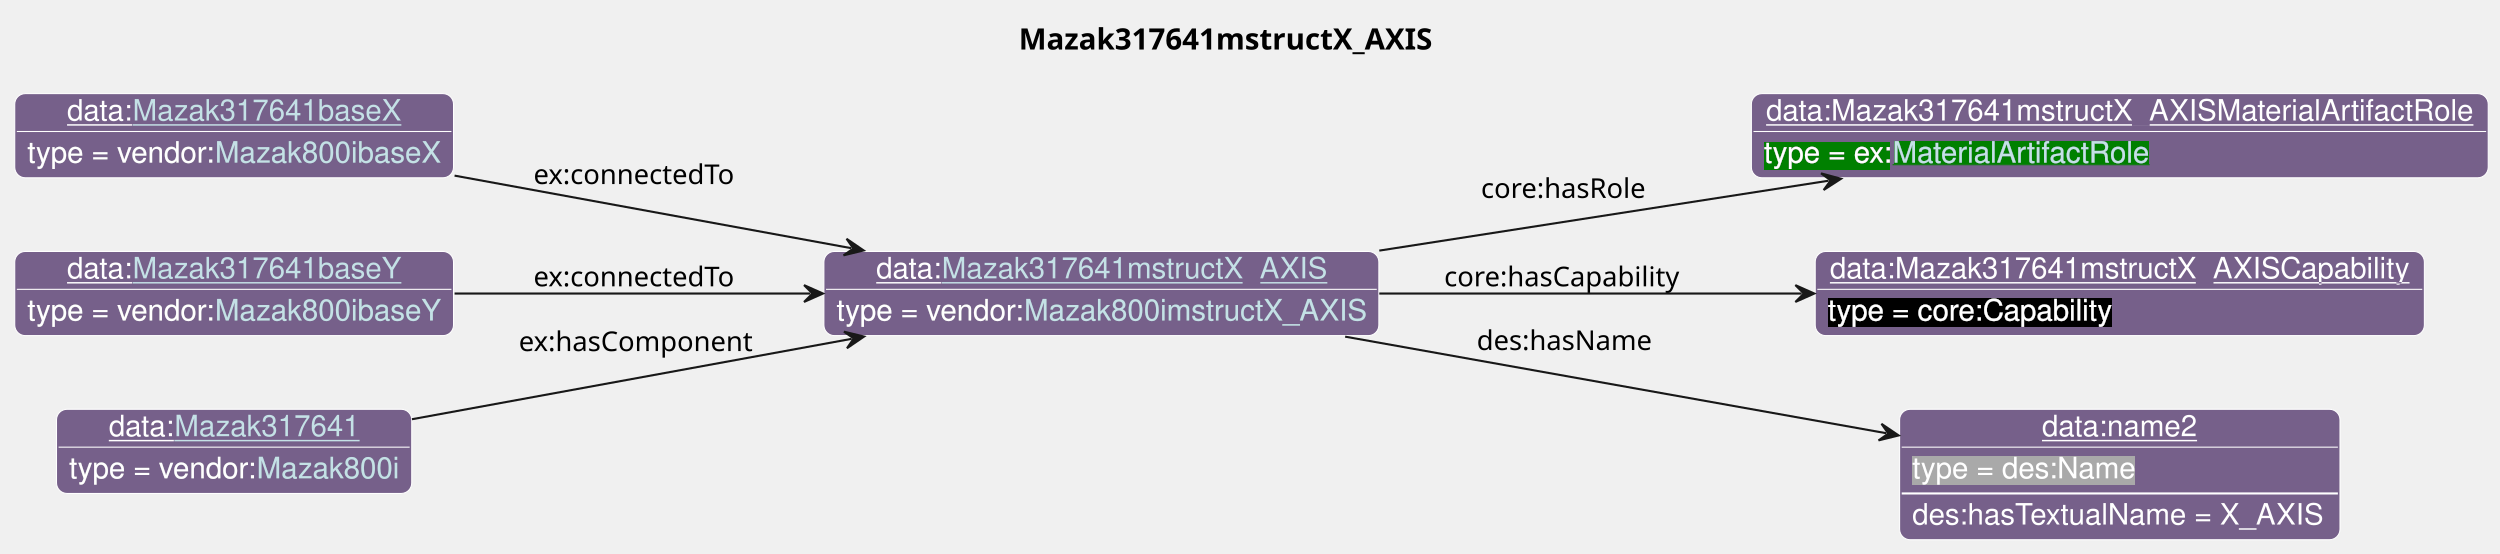
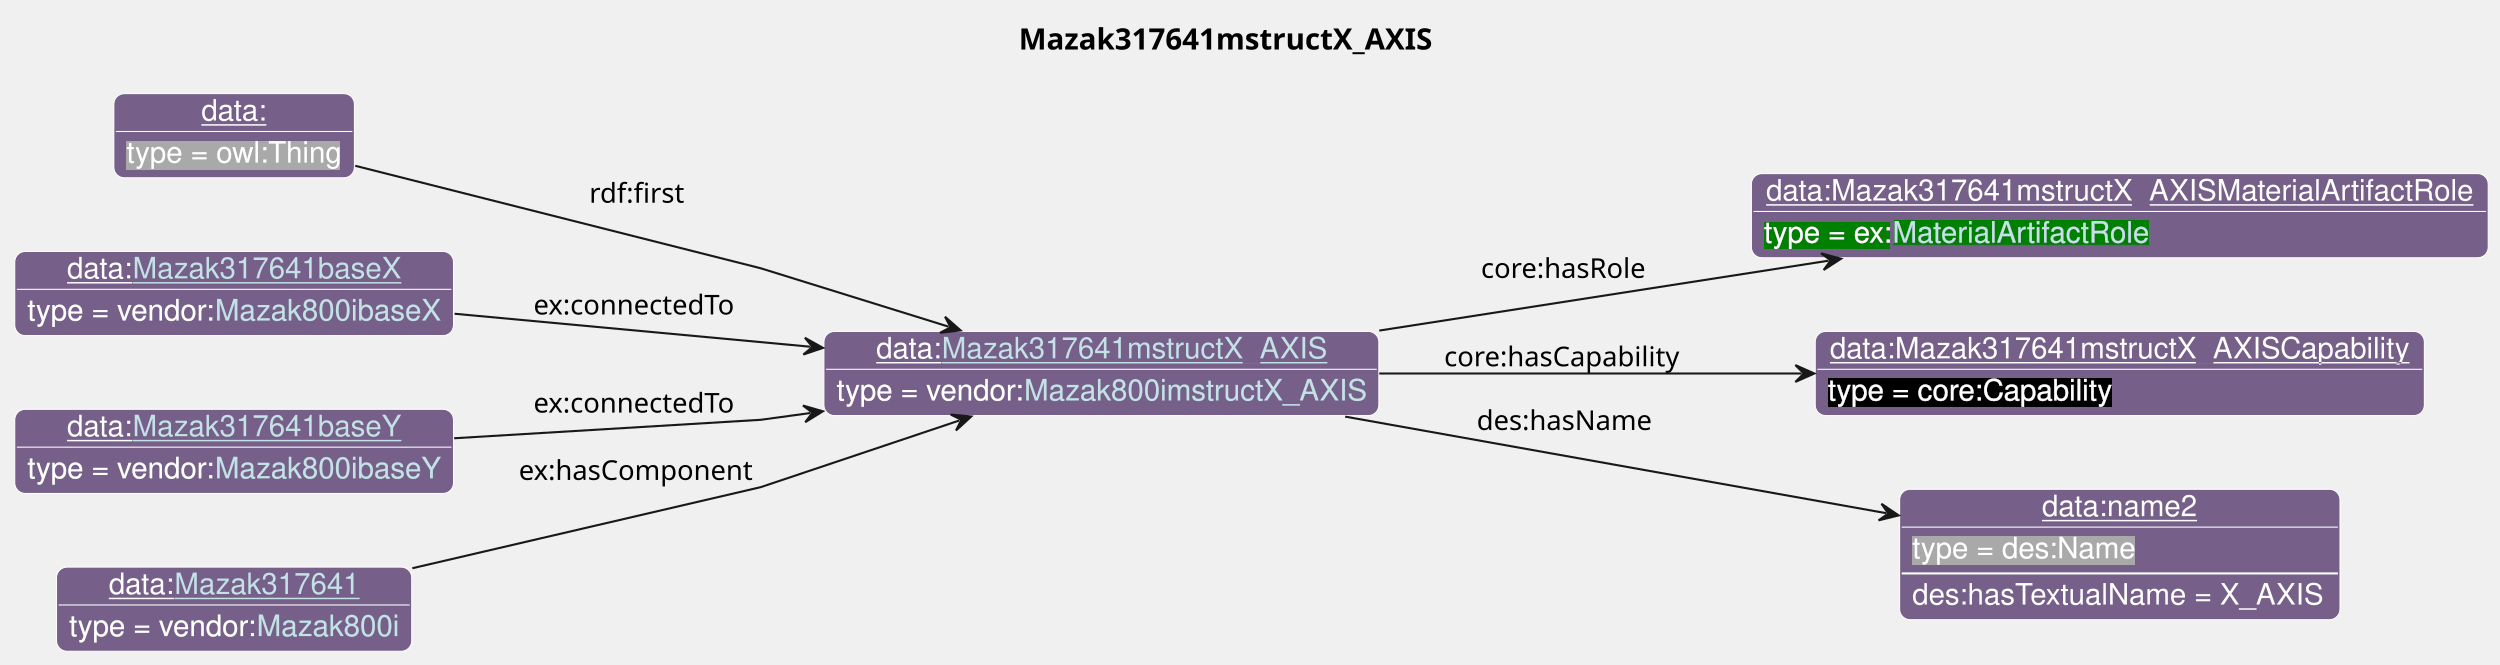
- <svg xmlns="http://www.w3.org/2000/svg" xmlns:xlink="http://www.w3.org/1999/xlink" contentStyleType="text/css" data-diagram-type="CLASS" height="263px" preserveAspectRatio="none" style="width:1188px;height:263px;background:#FFFFFF;" version="1.1" viewBox="0 0 1188 263" width="1188px" zoomAndPan="magnify">
+ <svg xmlns="http://www.w3.org/2000/svg" xmlns:xlink="http://www.w3.org/1999/xlink" contentStyleType="text/css" data-diagram-type="CLASS" height="316px" preserveAspectRatio="none" style="width:1188px;height:316px;background:#FFFFFF;" version="1.1" viewBox="0 0 1188 316" width="1188px" zoomAndPan="magnify">
  <defs>
-     <filter height="1" id="b1q9hamha615410" width="1" x="0" y="0">
+     <filter height="1" id="b1021da1fv2ynr0" width="1" x="0" y="0">
      <feFlood flood-color="#76608A" result="flood" />
      <feComposite in="SourceGraphic" in2="flood" operator="over" />
    </filter>
-     <filter height="1" id="b1q9hamha615411" width="1" x="0" y="0">
+     <filter height="1" id="b1021da1fv2ynr1" width="1" x="0" y="0">
      <feFlood flood-color="#008000" result="flood" />
      <feComposite in="SourceGraphic" in2="flood" operator="over" />
    </filter>
-     <filter height="1" id="b1q9hamha615412" width="1" x="0" y="0">
+     <filter height="1" id="b1021da1fv2ynr2" width="1" x="0" y="0">
      <feFlood flood-color="#000000" result="flood" />
      <feComposite in="SourceGraphic" in2="flood" operator="over" />
    </filter>
-     <filter height="1" id="b1q9hamha615413" width="1" x="0" y="0">
+     <filter height="1" id="b1021da1fv2ynr3" width="1" x="0" y="0">
      <feFlood flood-color="#A9A9A9" result="flood" />
      <feComposite in="SourceGraphic" in2="flood" operator="over" />
    </filter>
  </defs>
  <g>
    <g class="title" data-source-line="13">
      <text fill="#000000" font-family="sans-serif" font-size="14" font-weight="bold" lengthAdjust="spacing" textLength="206.185" x="484.111" y="23.535">Mazak317641mstructX_AXIS</text>
    </g>
    <g class="entity" data-entity="o0" data-source-line="131" data-uid="ent0002" id="entity_o0">
-       <rect fill="#76608A" height="40" rx="5" ry="5" style="stroke:#FFFFFF;stroke-width:0.5;" width="263.733" x="391.51" y="119.488" />
-       <text fill="#FFFFFF" font-family="Helvetica" font-size="14" lengthAdjust="spacing" text-decoration="underline" textLength="31.138" x="416.374" y="132.269">data:</text>
+       <rect fill="#76608A" height="40" rx="5" ry="5" style="stroke:#FFFFFF;stroke-width:0.5;" width="263.733" x="391.51" y="157.488" />
+       <text fill="#FFFFFF" font-family="Helvetica" font-size="14" lengthAdjust="spacing" text-decoration="underline" textLength="31.138" x="416.374" y="170.269">data:</text>
      <a href="./Mazak317641mstructX_AXIS.html" target="_top" title="./Mazak317641mstructX_AXIS.html" xlink:actuate="onRequest" xlink:href="./Mazak317641mstructX_AXIS.html" xlink:show="new" xlink:title="./Mazak317641mstructX_AXIS.html" xlink:type="simple">
-         <text fill="#C4E1E6" font-family="Helvetica" font-size="14" lengthAdjust="spacing" text-decoration="underline" textLength="182.868" x="447.512" y="132.269">Mazak317641mstructX_AXIS</text>
+         <text fill="#C4E1E6" font-family="Helvetica" font-size="14" lengthAdjust="spacing" text-decoration="underline" textLength="182.868" x="447.512" y="170.269">Mazak317641mstructX_AXIS</text>
      </a>
-       <line style="stroke:#FFFFFF;stroke-width:0.5;" x1="392.51" x2="654.243" y1="137.488" y2="137.488" />
-       <text fill="#FFFFFF" filter="url(#b1q9hamha615410)" font-family="Helvetica" font-size="14" lengthAdjust="spacing" textLength="89.113" x="397.51" y="152.269">type = vendor:</text>
+       <line style="stroke:#FFFFFF;stroke-width:0.5;" x1="392.51" x2="654.243" y1="175.488" y2="175.488" />
+       <text fill="#FFFFFF" filter="url(#b1021da1fv2ynr0)" font-family="Helvetica" font-size="14" lengthAdjust="spacing" textLength="89.113" x="397.51" y="190.269">type = vendor:</text>
      <a href="../Mazak.html#Mazak800imstructX_AXIS" target="_top" title="../Mazak.html#Mazak800imstructX_AXIS" xlink:actuate="onRequest" xlink:href="../Mazak.html#Mazak800imstructX_AXIS" xlink:show="new" xlink:title="../Mazak.html#Mazak800imstructX_AXIS" xlink:type="simple">
-         <text fill="#C4E1E6" filter="url(#b1q9hamha615410)" font-family="Helvetica" font-size="14" lengthAdjust="spacing" textLength="162.62" x="486.623" y="152.269">Mazak800imstructX_AXIS</text>
-         <line style="stroke:#76608A;stroke-width:0.5;" x1="486.623" x2="649.243" y1="153.269" y2="153.269" />
+         <text fill="#C4E1E6" filter="url(#b1021da1fv2ynr0)" font-family="Helvetica" font-size="14" lengthAdjust="spacing" textLength="162.62" x="486.623" y="190.269">Mazak800imstructX_AXIS</text>
+         <line style="stroke:#76608A;stroke-width:0.5;" x1="486.623" x2="649.243" y1="191.269" y2="191.269" />
      </a>
    </g>
    <g class="entity" data-entity="o1" data-source-line="131" data-uid="ent0003" id="entity_o1">
-       <rect fill="#76608A" height="40" rx="5" ry="5" style="stroke:#FFFFFF;stroke-width:0.5;" width="350.157" x="832.25" y="44.488" />
-       <text fill="#FFFFFF" font-family="Helvetica" font-size="14" lengthAdjust="spacing" text-decoration="underline" textLength="336.157" x="839.25" y="57.269">data:Mazak317641mstructX_AXISMaterialArtifactRole</text>
-       <line style="stroke:#FFFFFF;stroke-width:0.5;" x1="833.25" x2="1181.407" y1="62.488" y2="62.488" />
-       <text fill="#FFFFFF" filter="url(#b1q9hamha615411)" font-family="Helvetica" font-size="14" lengthAdjust="spacing" textLength="61.093" x="838.25" y="77.269">type = ex:</text>
+       <rect fill="#76608A" height="40" rx="5" ry="5" style="stroke:#FFFFFF;stroke-width:0.5;" width="350.157" x="832.25" y="82.488" />
+       <text fill="#FFFFFF" font-family="Helvetica" font-size="14" lengthAdjust="spacing" text-decoration="underline" textLength="336.157" x="839.25" y="95.269">data:Mazak317641mstructX_AXISMaterialArtifactRole</text>
+       <line style="stroke:#FFFFFF;stroke-width:0.5;" x1="833.25" x2="1181.407" y1="100.488" y2="100.488" />
+       <text fill="#FFFFFF" filter="url(#b1021da1fv2ynr1)" font-family="Helvetica" font-size="14" lengthAdjust="spacing" textLength="61.093" x="838.25" y="115.269">type = ex:</text>
      <a href="../Example.html#MaterialArtifactRole" target="_top" title="../Example.html#MaterialArtifactRole" xlink:actuate="onRequest" xlink:href="../Example.html#MaterialArtifactRole" xlink:show="new" xlink:title="../Example.html#MaterialArtifactRole" xlink:type="simple">
-         <text fill="#C4E1E6" filter="url(#b1q9hamha615411)" font-family="Helvetica" font-size="14" lengthAdjust="spacing" textLength="122.151" x="899.343" y="77.269">MaterialArtifactRole</text>
-         <line style="stroke:#008000;stroke-width:0.5;" x1="899.343" x2="1021.494" y1="78.269" y2="78.269" />
+         <text fill="#C4E1E6" filter="url(#b1021da1fv2ynr1)" font-family="Helvetica" font-size="14" lengthAdjust="spacing" textLength="122.151" x="899.343" y="115.269">MaterialArtifactRole</text>
+         <line style="stroke:#008000;stroke-width:0.5;" x1="899.343" x2="1021.494" y1="116.269" y2="116.269" />
      </a>
    </g>
    <g class="entity" data-entity="o2" data-source-line="131" data-uid="ent0004" id="entity_o2">
-       <rect fill="#76608A" height="40" rx="5" ry="5" style="stroke:#FFFFFF;stroke-width:0.5;" width="289.481" x="862.58" y="119.488" />
-       <text fill="#FFFFFF" font-family="Helvetica" font-size="14" lengthAdjust="spacing" text-decoration="underline" textLength="275.481" x="869.58" y="132.269">data:Mazak317641mstructX_AXISCapability</text>
-       <line style="stroke:#FFFFFF;stroke-width:0.5;" x1="863.58" x2="1151.061" y1="137.488" y2="137.488" />
-       <text fill="#FFFFFF" filter="url(#b1q9hamha615412)" font-family="Helvetica" font-size="14" lengthAdjust="spacing" textLength="135.017" x="868.58" y="152.269">type = core:Capability</text>
+       <rect fill="#76608A" height="40" rx="5" ry="5" style="stroke:#FFFFFF;stroke-width:0.5;" width="289.481" x="862.58" y="157.488" />
+       <text fill="#FFFFFF" font-family="Helvetica" font-size="14" lengthAdjust="spacing" text-decoration="underline" textLength="275.481" x="869.58" y="170.269">data:Mazak317641mstructX_AXISCapability</text>
+       <line style="stroke:#FFFFFF;stroke-width:0.5;" x1="863.58" x2="1151.061" y1="175.488" y2="175.488" />
+       <text fill="#FFFFFF" filter="url(#b1021da1fv2ynr2)" font-family="Helvetica" font-size="14" lengthAdjust="spacing" textLength="135.017" x="868.58" y="190.269">type = core:Capability</text>
    </g>
    <g class="entity" data-entity="o3" data-source-line="131" data-uid="ent0005" id="entity_o3">
-       <rect fill="#76608A" height="62" rx="5" ry="5" style="stroke:#FFFFFF;stroke-width:0.5;" width="209.272" x="902.69" y="194.488" />
-       <text fill="#FFFFFF" font-family="Helvetica" font-size="14" lengthAdjust="spacing" text-decoration="underline" textLength="73.944" x="970.354" y="207.269">data:name2</text>
-       <line style="stroke:#FFFFFF;stroke-width:0.5;" x1="903.69" x2="1110.961" y1="212.488" y2="212.488" />
-       <text fill="#FFFFFF" filter="url(#b1q9hamha615413)" font-family="Helvetica" font-size="14" lengthAdjust="spacing" textLength="106.224" x="908.69" y="227.269">type = des:Name</text>
-       <line style="stroke:#FFFFFF;stroke-width:1;" x1="903.69" x2="1110.961" y1="234.488" y2="234.488" />
-       <text fill="#FFFFFF" font-family="Helvetica" font-size="14" lengthAdjust="spacing" textLength="197.272" x="908.69" y="249.269">des:hasTextualName = X_AXIS</text>
+       <rect fill="#76608A" height="62" rx="5" ry="5" style="stroke:#FFFFFF;stroke-width:0.5;" width="209.272" x="902.69" y="232.488" />
+       <text fill="#FFFFFF" font-family="Helvetica" font-size="14" lengthAdjust="spacing" text-decoration="underline" textLength="73.944" x="970.354" y="245.269">data:name2</text>
+       <line style="stroke:#FFFFFF;stroke-width:0.5;" x1="903.69" x2="1110.961" y1="250.488" y2="250.488" />
+       <text fill="#FFFFFF" filter="url(#b1021da1fv2ynr3)" font-family="Helvetica" font-size="14" lengthAdjust="spacing" textLength="106.224" x="908.69" y="265.269">type = des:Name</text>
+       <line style="stroke:#FFFFFF;stroke-width:1;" x1="903.69" x2="1110.961" y1="272.488" y2="272.488" />
+       <text fill="#FFFFFF" font-family="Helvetica" font-size="14" lengthAdjust="spacing" textLength="197.272" x="908.69" y="287.269">des:hasTextualName = X_AXIS</text>
    </g>
    <g class="entity" data-entity="o4" data-source-line="131" data-uid="ent0006" id="entity_o4">
-       <rect fill="#76608A" height="40" rx="5" ry="5" style="stroke:#FFFFFF;stroke-width:0.5;" width="208.513" x="7" y="44.488" />
-       <text fill="#FFFFFF" font-family="Helvetica" font-size="14" lengthAdjust="spacing" text-decoration="underline" textLength="31.138" x="31.864" y="57.269">data:</text>
-       <a href="./Mazak317641baseX.html" target="_top" title="./Mazak317641baseX.html" xlink:actuate="onRequest" xlink:href="./Mazak317641baseX.html" xlink:show="new" xlink:title="./Mazak317641baseX.html" xlink:type="simple">
-         <text fill="#C4E1E6" font-family="Helvetica" font-size="14" lengthAdjust="spacing" text-decoration="underline" textLength="127.647" x="63.002" y="57.269">Mazak317641baseX</text>
-       </a>
-       <line style="stroke:#FFFFFF;stroke-width:0.5;" x1="8" x2="214.513" y1="62.488" y2="62.488" />
-       <text fill="#FFFFFF" filter="url(#b1q9hamha615410)" font-family="Helvetica" font-size="14" lengthAdjust="spacing" textLength="89.113" x="13" y="77.269">type = vendor:</text>
-       <a href="../Mazak.html#Mazak800ibaseX" target="_top" title="../Mazak.html#Mazak800ibaseX" xlink:actuate="onRequest" xlink:href="../Mazak.html#Mazak800ibaseX" xlink:show="new" xlink:title="../Mazak.html#Mazak800ibaseX" xlink:type="simple">
-         <text fill="#C4E1E6" filter="url(#b1q9hamha615410)" font-family="Helvetica" font-size="14" lengthAdjust="spacing" textLength="107.399" x="102.113" y="77.269">Mazak800ibaseX</text>
-         <line style="stroke:#76608A;stroke-width:0.5;" x1="102.113" x2="209.513" y1="78.269" y2="78.269" />
-       </a>
+       <rect fill="#76608A" height="40" rx="5" ry="5" style="stroke:#FFFFFF;stroke-width:0.5;" width="114.334" x="54.09" y="44.488" />
+       <text fill="#FFFFFF" font-family="Helvetica" font-size="14" lengthAdjust="spacing" text-decoration="underline" textLength="31.138" x="95.688" y="57.269">data:</text>
+       <line style="stroke:#FFFFFF;stroke-width:0.5;" x1="55.09" x2="167.424" y1="62.488" y2="62.488" />
+       <text fill="#FFFFFF" filter="url(#b1021da1fv2ynr3)" font-family="Helvetica" font-size="14" lengthAdjust="spacing" textLength="102.334" x="60.09" y="77.269">type = owl:Thing</text>
    </g>
    <g class="entity" data-entity="o5" data-source-line="131" data-uid="ent0007" id="entity_o5">
      <rect fill="#76608A" height="40" rx="5" ry="5" style="stroke:#FFFFFF;stroke-width:0.5;" width="208.513" x="7" y="119.488" />
      <text fill="#FFFFFF" font-family="Helvetica" font-size="14" lengthAdjust="spacing" text-decoration="underline" textLength="31.138" x="31.864" y="132.269">data:</text>
-       <a href="./Mazak317641baseY.html" target="_top" title="./Mazak317641baseY.html" xlink:actuate="onRequest" xlink:href="./Mazak317641baseY.html" xlink:show="new" xlink:title="./Mazak317641baseY.html" xlink:type="simple">
-         <text fill="#C4E1E6" font-family="Helvetica" font-size="14" lengthAdjust="spacing" text-decoration="underline" textLength="127.647" x="63.002" y="132.269">Mazak317641baseY</text>
+       <a href="./Mazak317641baseX.html" target="_top" title="./Mazak317641baseX.html" xlink:actuate="onRequest" xlink:href="./Mazak317641baseX.html" xlink:show="new" xlink:title="./Mazak317641baseX.html" xlink:type="simple">
+         <text fill="#C4E1E6" font-family="Helvetica" font-size="14" lengthAdjust="spacing" text-decoration="underline" textLength="127.647" x="63.002" y="132.269">Mazak317641baseX</text>
      </a>
      <line style="stroke:#FFFFFF;stroke-width:0.5;" x1="8" x2="214.513" y1="137.488" y2="137.488" />
-       <text fill="#FFFFFF" filter="url(#b1q9hamha615410)" font-family="Helvetica" font-size="14" lengthAdjust="spacing" textLength="89.113" x="13" y="152.269">type = vendor:</text>
-       <a href="../Mazak.html#Mazak800ibaseY" target="_top" title="../Mazak.html#Mazak800ibaseY" xlink:actuate="onRequest" xlink:href="../Mazak.html#Mazak800ibaseY" xlink:show="new" xlink:title="../Mazak.html#Mazak800ibaseY" xlink:type="simple">
-         <text fill="#C4E1E6" filter="url(#b1q9hamha615410)" font-family="Helvetica" font-size="14" lengthAdjust="spacing" textLength="107.399" x="102.113" y="152.269">Mazak800ibaseY</text>
+       <text fill="#FFFFFF" filter="url(#b1021da1fv2ynr0)" font-family="Helvetica" font-size="14" lengthAdjust="spacing" textLength="89.113" x="13" y="152.269">type = vendor:</text>
+       <a href="../Mazak.html#Mazak800ibaseX" target="_top" title="../Mazak.html#Mazak800ibaseX" xlink:actuate="onRequest" xlink:href="../Mazak.html#Mazak800ibaseX" xlink:show="new" xlink:title="../Mazak.html#Mazak800ibaseX" xlink:type="simple">
+         <text fill="#C4E1E6" filter="url(#b1021da1fv2ynr0)" font-family="Helvetica" font-size="14" lengthAdjust="spacing" textLength="107.399" x="102.113" y="152.269">Mazak800ibaseX</text>
        <line style="stroke:#76608A;stroke-width:0.5;" x1="102.113" x2="209.513" y1="153.269" y2="153.269" />
      </a>
    </g>
    <g class="entity" data-entity="o6" data-source-line="131" data-uid="ent0008" id="entity_o6">
-       <rect fill="#76608A" height="40" rx="5" ry="5" style="stroke:#FFFFFF;stroke-width:0.5;" width="168.816" x="26.85" y="194.488" />
-       <text fill="#FFFFFF" font-family="Helvetica" font-size="14" lengthAdjust="spacing" text-decoration="underline" textLength="31.138" x="51.714" y="207.269">data:</text>
-       <a href="./Mazak317641.html" target="_top" title="./Mazak317641.html" xlink:actuate="onRequest" xlink:href="./Mazak317641.html" xlink:show="new" xlink:title="./Mazak317641.html" xlink:type="simple">
-         <text fill="#C4E1E6" font-family="Helvetica" font-size="14" lengthAdjust="spacing" text-decoration="underline" textLength="87.951" x="82.852" y="207.269">Mazak317641</text>
+       <rect fill="#76608A" height="40" rx="5" ry="5" style="stroke:#FFFFFF;stroke-width:0.5;" width="208.513" x="7" y="194.488" />
+       <text fill="#FFFFFF" font-family="Helvetica" font-size="14" lengthAdjust="spacing" text-decoration="underline" textLength="31.138" x="31.864" y="207.269">data:</text>
+       <a href="./Mazak317641baseY.html" target="_top" title="./Mazak317641baseY.html" xlink:actuate="onRequest" xlink:href="./Mazak317641baseY.html" xlink:show="new" xlink:title="./Mazak317641baseY.html" xlink:type="simple">
+         <text fill="#C4E1E6" font-family="Helvetica" font-size="14" lengthAdjust="spacing" text-decoration="underline" textLength="127.647" x="63.002" y="207.269">Mazak317641baseY</text>
      </a>
-       <line style="stroke:#FFFFFF;stroke-width:0.5;" x1="27.85" x2="194.666" y1="212.488" y2="212.488" />
-       <text fill="#FFFFFF" filter="url(#b1q9hamha615410)" font-family="Helvetica" font-size="14" lengthAdjust="spacing" textLength="89.113" x="32.85" y="227.269">type = vendor:</text>
-       <a href="../Mazak.html#Mazak800i" target="_top" title="../Mazak.html#Mazak800i" xlink:actuate="onRequest" xlink:href="../Mazak.html#Mazak800i" xlink:show="new" xlink:title="../Mazak.html#Mazak800i" xlink:type="simple">
-         <text fill="#C4E1E6" filter="url(#b1q9hamha615410)" font-family="Helvetica" font-size="14" lengthAdjust="spacing" textLength="67.703" x="121.963" y="227.269">Mazak800i</text>
-         <line style="stroke:#76608A;stroke-width:0.5;" x1="121.963" x2="189.666" y1="228.269" y2="228.269" />
+       <line style="stroke:#FFFFFF;stroke-width:0.5;" x1="8" x2="214.513" y1="212.488" y2="212.488" />
+       <text fill="#FFFFFF" filter="url(#b1021da1fv2ynr0)" font-family="Helvetica" font-size="14" lengthAdjust="spacing" textLength="89.113" x="13" y="227.269">type = vendor:</text>
+       <a href="../Mazak.html#Mazak800ibaseY" target="_top" title="../Mazak.html#Mazak800ibaseY" xlink:actuate="onRequest" xlink:href="../Mazak.html#Mazak800ibaseY" xlink:show="new" xlink:title="../Mazak.html#Mazak800ibaseY" xlink:type="simple">
+         <text fill="#C4E1E6" filter="url(#b1021da1fv2ynr0)" font-family="Helvetica" font-size="14" lengthAdjust="spacing" textLength="107.399" x="102.113" y="227.269">Mazak800ibaseY</text>
+         <line style="stroke:#76608A;stroke-width:0.5;" x1="102.113" x2="209.513" y1="228.269" y2="228.269" />
      </a>
    </g>
-     <g class="link" data-entity-1="o0" data-entity-2="o1" data-source-line="195" data-uid="lnk9" id="link_o0_o1">
-       <path codeLine="195" d="M655.44,119.088 C723.59,108.488 800.741,96.481 868.951,85.871" fill="none" id="o0-to-o1" style="stroke:#181818;stroke-width:1;" />
-       <polygon fill="#181818" points="874.88,84.948,865.372,82.379,869.939,85.717,866.602,90.284,874.88,84.948" style="stroke:#181818;stroke-width:1;" />
-       <text fill="#000000" font-family="sans-serif" font-size="13" lengthAdjust="spacing" textLength="80.399" x="703.75" y="94.067">core:hasRole</text>
+     <g class="entity" data-entity="o7" data-source-line="131" data-uid="ent0009" id="entity_o7">
+       <rect fill="#76608A" height="40" rx="5" ry="5" style="stroke:#FFFFFF;stroke-width:0.5;" width="168.816" x="26.85" y="269.488" />
+       <text fill="#FFFFFF" font-family="Helvetica" font-size="14" lengthAdjust="spacing" text-decoration="underline" textLength="31.138" x="51.714" y="282.269">data:</text>
+       <a href="./Mazak317641.html" target="_top" title="./Mazak317641.html" xlink:actuate="onRequest" xlink:href="./Mazak317641.html" xlink:show="new" xlink:title="./Mazak317641.html" xlink:type="simple">
+         <text fill="#C4E1E6" font-family="Helvetica" font-size="14" lengthAdjust="spacing" text-decoration="underline" textLength="87.951" x="82.852" y="282.269">Mazak317641</text>
+       </a>
+       <line style="stroke:#FFFFFF;stroke-width:0.5;" x1="27.85" x2="194.666" y1="287.488" y2="287.488" />
+       <text fill="#FFFFFF" filter="url(#b1021da1fv2ynr0)" font-family="Helvetica" font-size="14" lengthAdjust="spacing" textLength="89.113" x="32.85" y="302.269">type = vendor:</text>
+       <a href="../Mazak.html#Mazak800i" target="_top" title="../Mazak.html#Mazak800i" xlink:actuate="onRequest" xlink:href="../Mazak.html#Mazak800i" xlink:show="new" xlink:title="../Mazak.html#Mazak800i" xlink:type="simple">
+         <text fill="#C4E1E6" filter="url(#b1021da1fv2ynr0)" font-family="Helvetica" font-size="14" lengthAdjust="spacing" textLength="67.703" x="121.963" y="302.269">Mazak800i</text>
+         <line style="stroke:#76608A;stroke-width:0.5;" x1="121.963" x2="189.666" y1="303.269" y2="303.269" />
+       </a>
    </g>
-     <g class="link" data-entity-1="o0" data-entity-2="o2" data-source-line="195" data-uid="lnk10" id="link_o0_o2">
-       <path codeLine="195" d="M655.44,139.488 C719.41,139.488 790.53,139.488 856.16,139.488" fill="none" id="o0-to-o2" style="stroke:#181818;stroke-width:1;" />
-       <polygon fill="#181818" points="862.16,139.488,853.16,135.488,857.16,139.488,853.16,143.488,862.16,139.488" style="stroke:#181818;stroke-width:1;" />
-       <text fill="#000000" font-family="sans-serif" font-size="13" lengthAdjust="spacing" textLength="115.838" x="686.25" y="136.057">core:hasCapability</text>
+     <g class="link" data-entity-1="o0" data-entity-2="o1" data-source-line="195" data-uid="lnk10" id="link_o0_o1">
+       <path codeLine="195" d="M655.44,157.088 C723.59,146.488 800.741,134.481 868.951,123.871" fill="none" id="o0-to-o1" style="stroke:#181818;stroke-width:1;" />
+       <polygon fill="#181818" points="874.88,122.948,865.372,120.379,869.939,123.717,866.602,128.284,874.88,122.948" style="stroke:#181818;stroke-width:1;" />
+       <text fill="#000000" font-family="sans-serif" font-size="13" lengthAdjust="spacing" textLength="80.399" x="703.75" y="132.067">core:hasRole</text>
    </g>
-     <g class="link" data-entity-1="o0" data-entity-2="o3" data-source-line="195" data-uid="lnk11" id="link_o0_o3">
-       <path codeLine="195" d="M639.21,159.978 C719.11,174.238 818.883,192.044 896.333,205.864" fill="none" id="o0-to-o3" style="stroke:#181818;stroke-width:1;" />
-       <polygon fill="#181818" points="902.24,206.918,894.083,201.399,897.318,206.04,892.677,209.275,902.24,206.918" style="stroke:#181818;stroke-width:1;" />
-       <text fill="#000000" font-family="sans-serif" font-size="13" lengthAdjust="spacing" textLength="84.202" x="701.75" y="166.327">des:hasName</text>
+     <g class="link" data-entity-1="o0" data-entity-2="o2" data-source-line="195" data-uid="lnk11" id="link_o0_o2">
+       <path codeLine="195" d="M655.44,177.488 C719.41,177.488 790.53,177.488 856.16,177.488" fill="none" id="o0-to-o2" style="stroke:#181818;stroke-width:1;" />
+       <polygon fill="#181818" points="862.16,177.488,853.16,173.488,857.16,177.488,853.16,181.488,862.16,177.488" style="stroke:#181818;stroke-width:1;" />
+       <text fill="#000000" font-family="sans-serif" font-size="13" lengthAdjust="spacing" textLength="115.838" x="686.25" y="174.057">core:hasCapability</text>
    </g>
-     <g class="link" data-entity-1="o4" data-entity-2="o0" data-source-line="195" data-uid="lnk12" id="link_o4_o0">
-       <path codeLine="195" d="M216.01,83.458 C275.34,94.308 343.868,106.849 404.518,117.939" fill="none" id="o4-to-o0" style="stroke:#181818;stroke-width:1;" />
-       <polygon fill="#181818" points="410.42,119.018,402.286,113.465,405.502,118.119,400.847,121.334,410.42,119.018" style="stroke:#181818;stroke-width:1;" />
-       <text fill="#000000" font-family="sans-serif" font-size="13" lengthAdjust="spacing" textLength="100.502" x="253.51" y="87.457">ex:connectedTo</text>
+     <g class="link" data-entity-1="o0" data-entity-2="o3" data-source-line="195" data-uid="lnk12" id="link_o0_o3">
+       <path codeLine="195" d="M639.21,197.978 C719.11,212.238 818.883,230.044 896.333,243.864" fill="none" id="o0-to-o3" style="stroke:#181818;stroke-width:1;" />
+       <polygon fill="#181818" points="902.24,244.918,894.083,239.399,897.318,244.04,892.677,247.275,902.24,244.918" style="stroke:#181818;stroke-width:1;" />
+       <text fill="#000000" font-family="sans-serif" font-size="13" lengthAdjust="spacing" textLength="84.202" x="701.75" y="204.327">des:hasName</text>
    </g>
-     <g class="link" data-entity-1="o5" data-entity-2="o0" data-source-line="195" data-uid="lnk13" id="link_o5_o0">
-       <path codeLine="195" d="M216.01,139.488 C269.17,139.488 328.45,139.488 385.08,139.488" fill="none" id="o5-to-o0" style="stroke:#181818;stroke-width:1;" />
-       <polygon fill="#181818" points="391.08,139.488,382.08,135.488,386.08,139.488,382.08,143.488,391.08,139.488" style="stroke:#181818;stroke-width:1;" />
-       <text fill="#000000" font-family="sans-serif" font-size="13" lengthAdjust="spacing" textLength="100.502" x="253.51" y="136.057">ex:connectedTo</text>
+     <g class="link" data-entity-1="o4" data-entity-2="o0" data-source-line="195" data-uid="lnk13" id="link_o4_o0">
+       <path codeLine="195" d="M168.82,78.788 C242.36,97.368 361.51,127.488 361.51,127.488 C361.51,127.488 406.33,141.417 450.75,155.227" fill="none" id="o4-to-o0" style="stroke:#181818;stroke-width:1;" />
+       <polygon fill="#181818" points="456.48,157.008,449.073,150.517,451.705,155.524,446.698,158.156,456.48,157.008" style="stroke:#181818;stroke-width:1;" />
+       <text fill="#000000" font-family="sans-serif" font-size="13" lengthAdjust="spacing" textLength="47.741" x="280.01" y="96.327">rdf:first</text>
    </g>
-     <g class="link" data-entity-1="o6" data-entity-2="o0" data-source-line="195" data-uid="lnk14" id="link_o6_o0">
-       <path codeLine="195" d="M195.75,199.218 C257.69,187.888 336.908,173.408 404.718,161.008" fill="none" id="o6-to-o0" style="stroke:#181818;stroke-width:1;" />
-       <polygon fill="#181818" points="410.62,159.928,401.047,157.613,405.702,160.828,402.486,165.482,410.62,159.928" style="stroke:#181818;stroke-width:1;" />
-       <text fill="#000000" font-family="sans-serif" font-size="13" lengthAdjust="spacing" textLength="114.728" x="246.51" y="166.837">ex:hasComponent</text>
+     <g class="link" data-entity-1="o5" data-entity-2="o0" data-source-line="195" data-uid="lnk14" id="link_o5_o0">
+       <path codeLine="195" d="M216.01,149.098 C269.17,154.028 328.476,159.525 385.106,164.766" fill="none" id="o5-to-o0" style="stroke:#181818;stroke-width:1;" />
+       <polygon fill="#181818" points="391.08,165.318,382.487,160.506,386.101,164.858,381.75,168.472,391.08,165.318" style="stroke:#181818;stroke-width:1;" />
+       <text fill="#000000" font-family="sans-serif" font-size="13" lengthAdjust="spacing" textLength="100.502" x="253.51" y="149.437">ex:connectedTo</text>
+     </g>
+     <g class="link" data-entity-1="o6" data-entity-2="o0" data-source-line="195" data-uid="lnk15" id="link_o6_o0">
+       <path codeLine="195" d="M215.8,208.258 C284.28,204.138 361.51,199.488 361.51,199.488 C361.51,199.488 367.596,198.664 385.076,196.264" fill="none" id="o6-to-o0" style="stroke:#181818;stroke-width:1;" />
+       <polygon fill="#181818" points="391.02,195.448,381.56,192.71,386.067,196.128,382.648,200.635,391.02,195.448" style="stroke:#181818;stroke-width:1;" />
+       <text fill="#000000" font-family="sans-serif" font-size="13" lengthAdjust="spacing" textLength="100.502" x="253.51" y="196.057">ex:connectedTo</text>
+     </g>
+     <g class="link" data-entity-1="o7" data-entity-2="o0" data-source-line="195" data-uid="lnk16" id="link_o7_o0">
+       <path codeLine="195" d="M195.95,270.018 C268.36,253.168 361.51,231.488 361.51,231.488 C361.51,231.488 410.322,215.108 455.872,199.818" fill="none" id="o7-to-o0" style="stroke:#181818;stroke-width:1;" />
+       <polygon fill="#181818" points="461.56,197.908,451.755,196.98,456.82,199.499,454.301,204.564,461.56,197.908" style="stroke:#181818;stroke-width:1;" />
+       <text fill="#000000" font-family="sans-serif" font-size="13" lengthAdjust="spacing" textLength="114.728" x="246.51" y="228.057">ex:hasComponent</text>
    </g>
  </g>
</svg>
